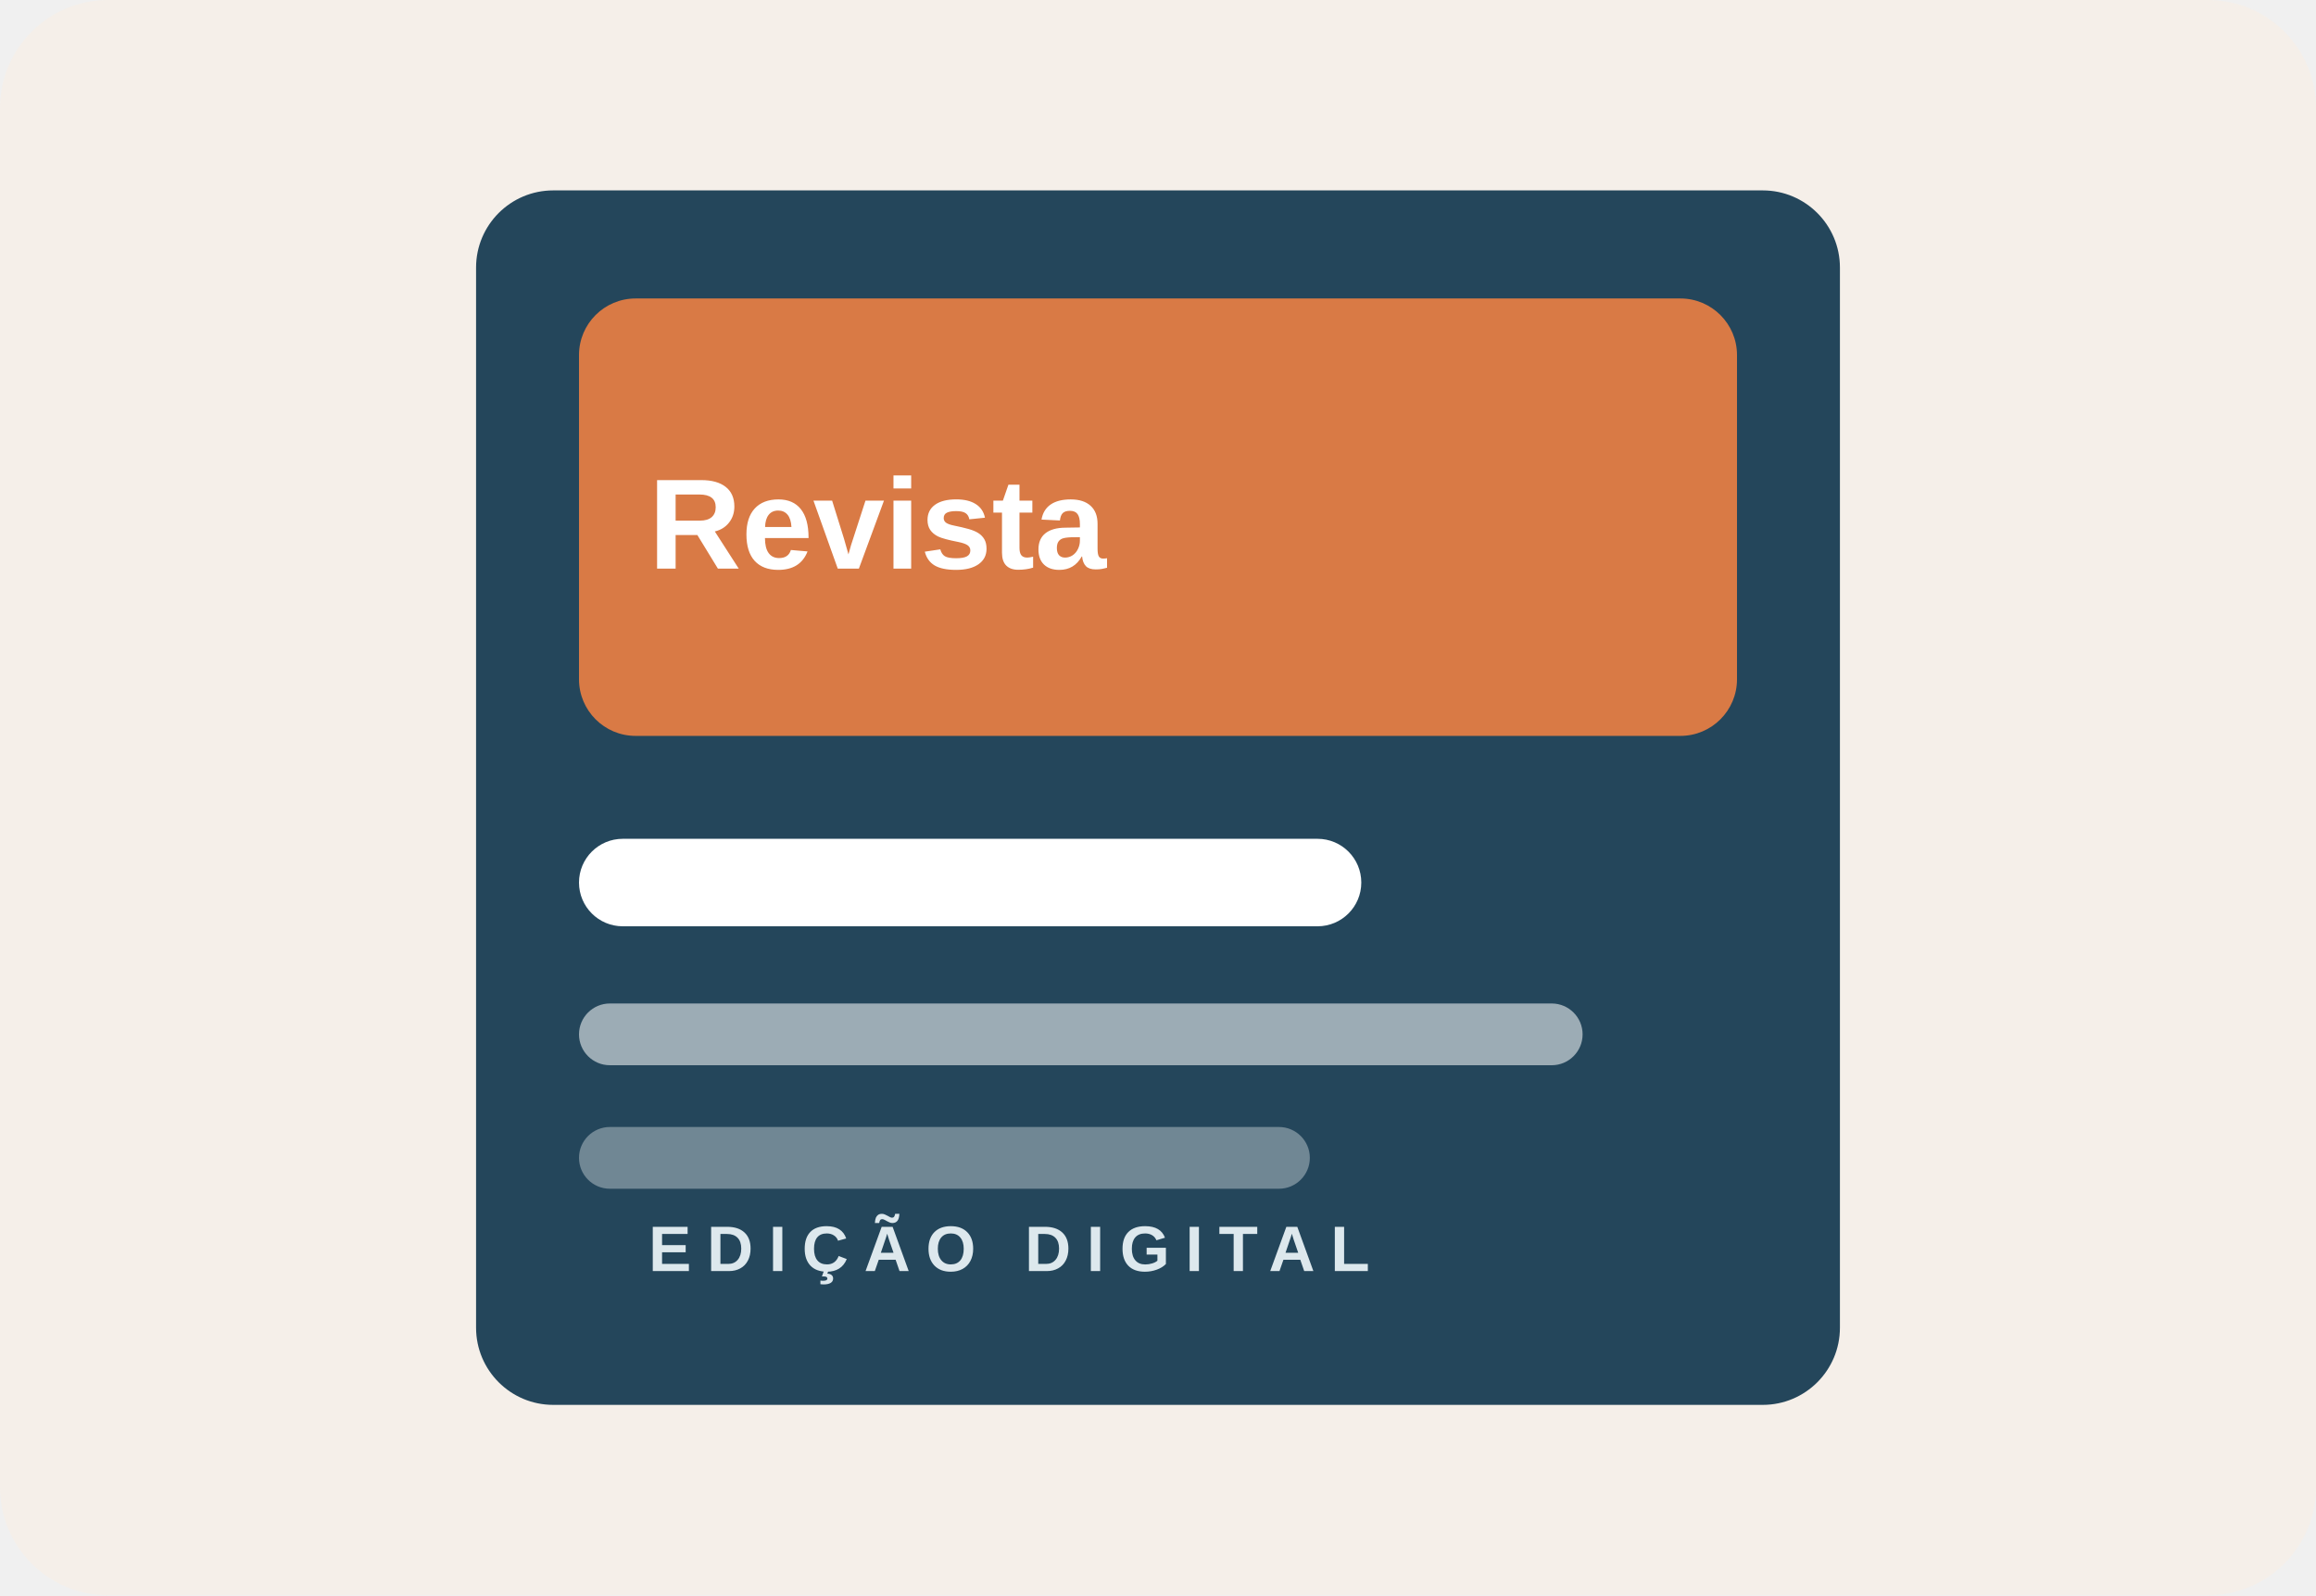
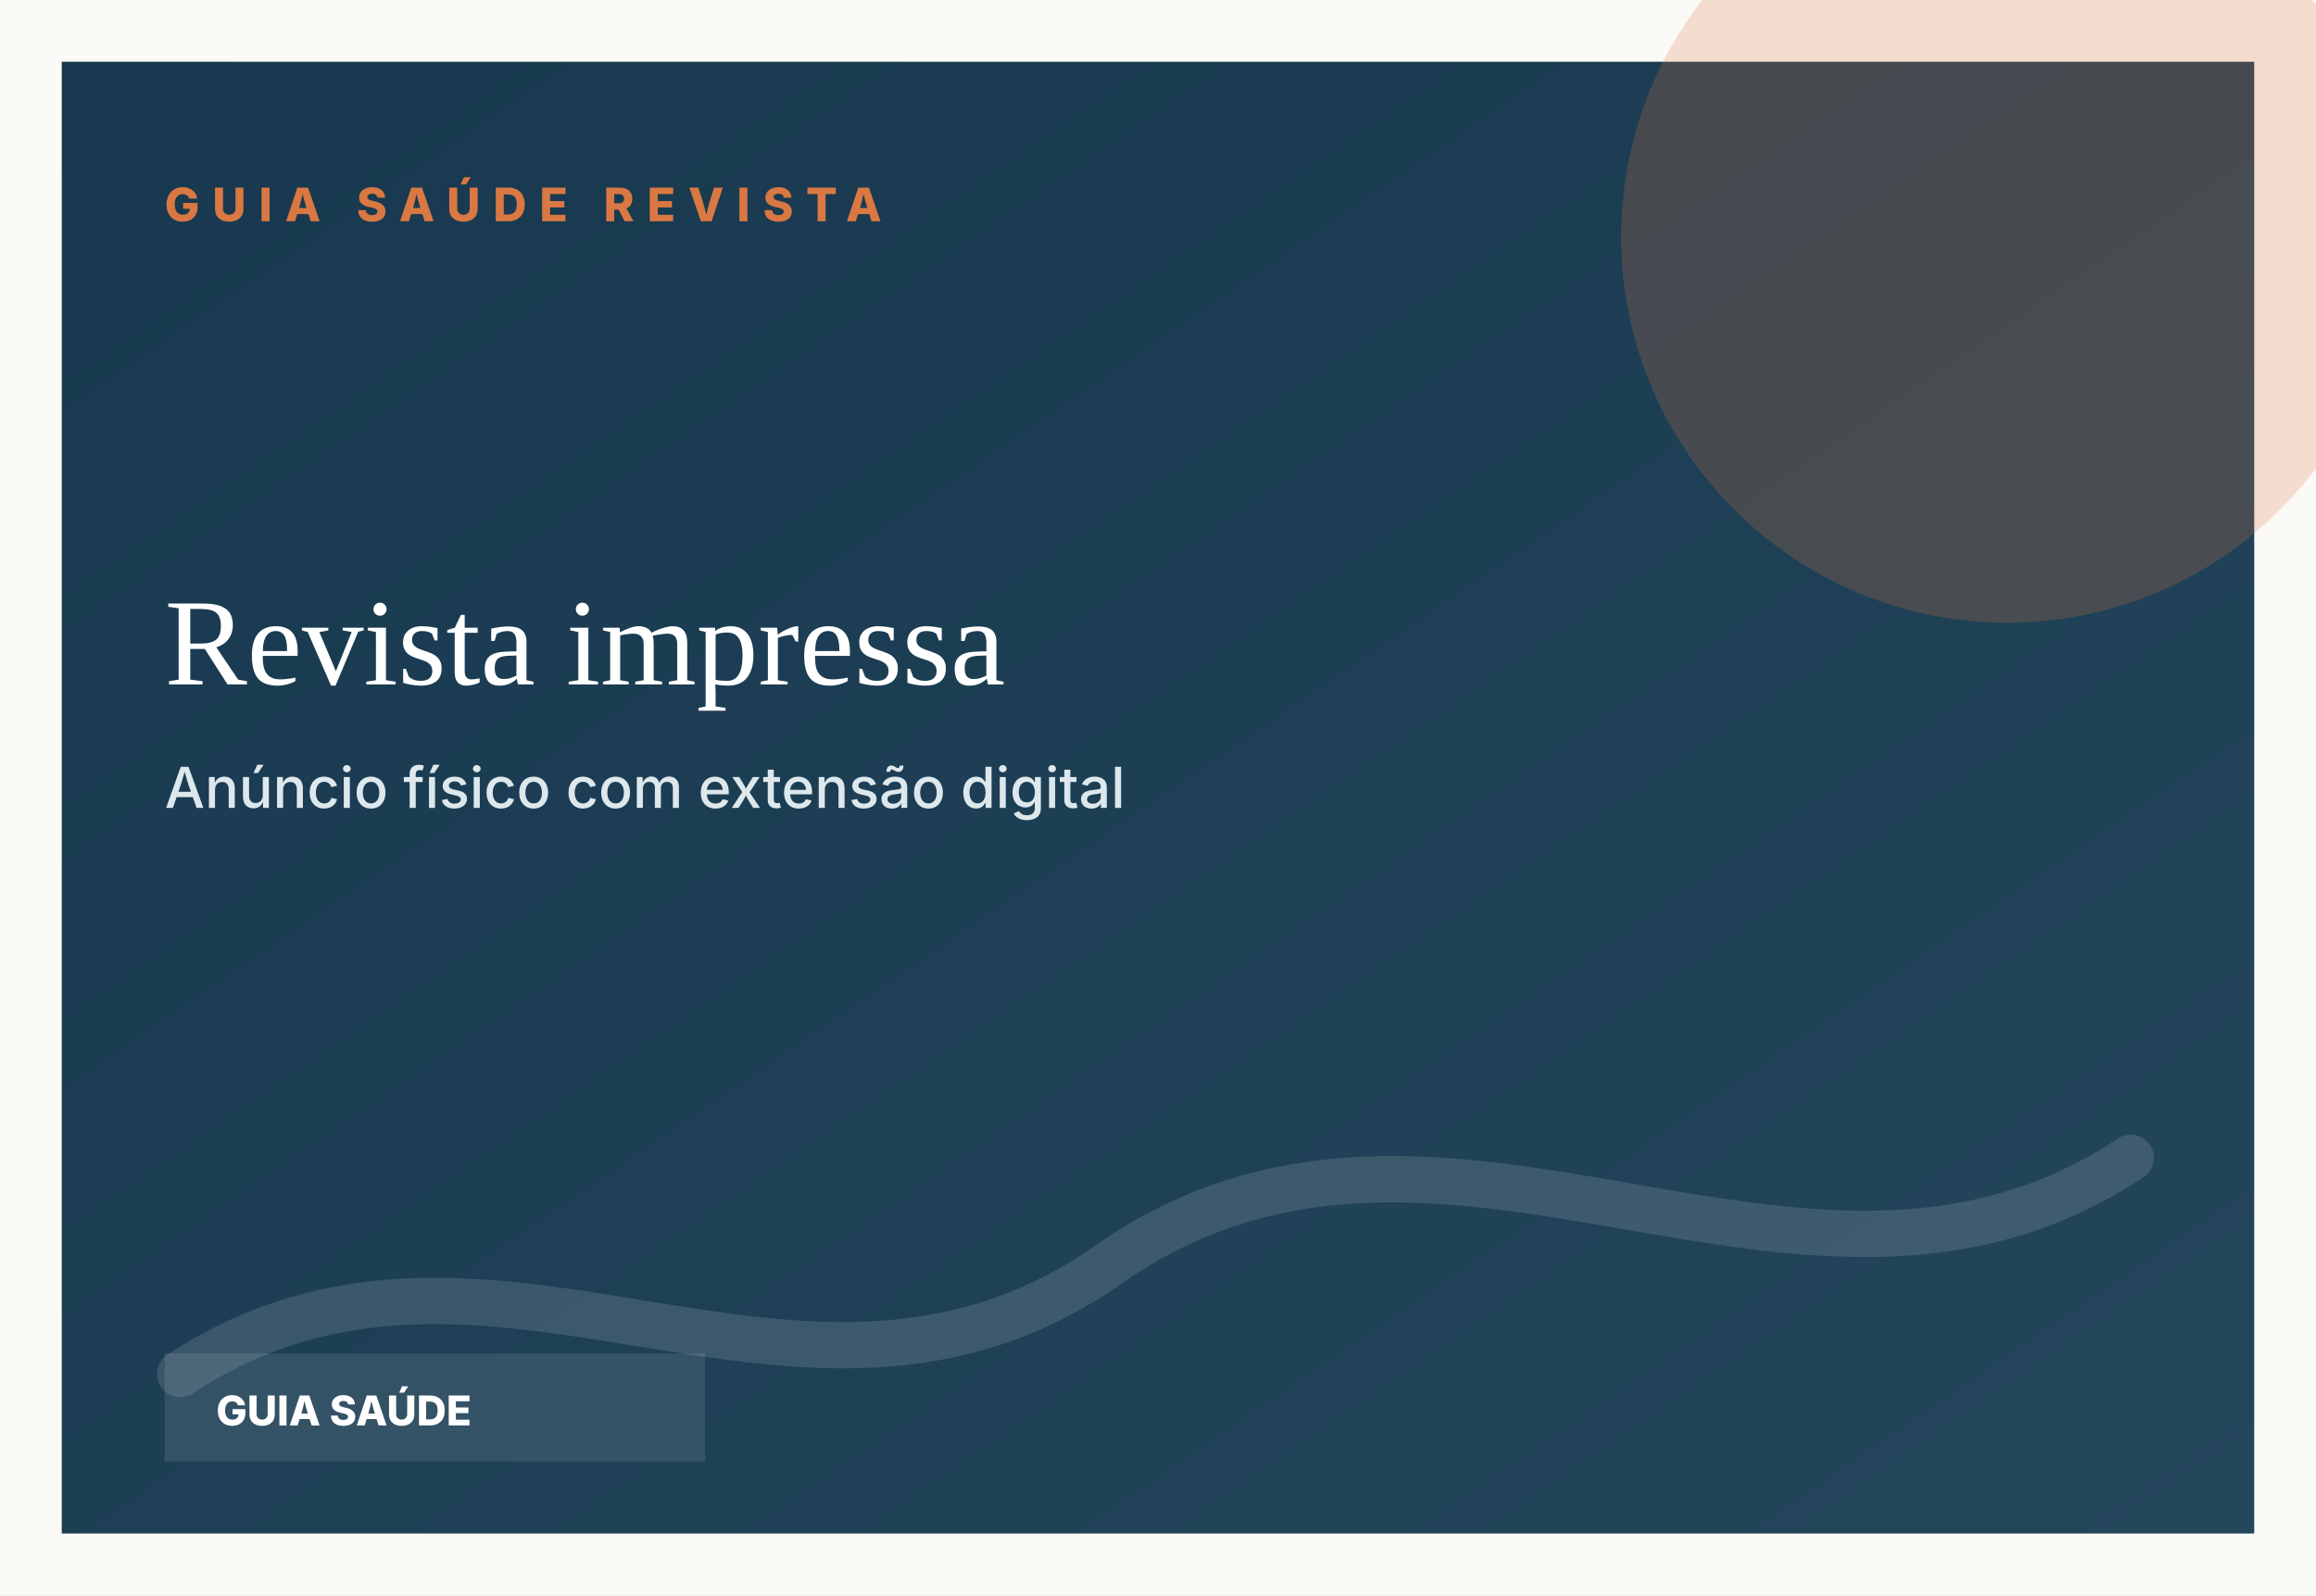
<svg xmlns="http://www.w3.org/2000/svg" width="900" height="620" viewBox="0 0 900 620" fill="none">
-   <rect width="900" height="620" rx="42" fill="#F5EFE9" />
-   <rect x="185" y="74" width="530" height="472" rx="30" fill="#24465B" />
-   <rect x="225" y="116" width="450" height="170" rx="22" fill="#D97A45" />
-   <rect x="225" y="326" width="304" height="34" rx="17" fill="white" />
-   <rect x="225" y="390" width="390" height="24" rx="12" fill="white" fill-opacity=".55" />
-   <rect x="225" y="438" width="284" height="24" rx="12" fill="white" fill-opacity=".35" />
-   <text x="252" y="221" fill="white" font-family="Arial, Helvetica, sans-serif" font-size="50" font-weight="700">Revista</text>
-   <text x="252" y="494" fill="#DDE8ED" font-family="Arial, Helvetica, sans-serif" font-size="25" font-weight="700" letter-spacing="6">EDIÇÃO DIGITAL</text>
+   <defs>
+     <linearGradient id="g" x1="0" y1="0" x2="1" y2="1">
+       <stop stop-color="#17384E" />
+       <stop offset="1" stop-color="#24465B" />
+     </linearGradient>
+     <linearGradient id="a" x1="0" y1="0" x2="1" y2="1">
+       <stop stop-color="#D97842" />
+       <stop offset="1" stop-color="#A85831" />
+     </linearGradient>
+   </defs>
+   <rect width="900" height="620" fill="#FBFAF7" />
+   <rect x="24" y="24" width="852" height="572" fill="url(#g)" />
+   <circle cx="780" cy="92" r="150" fill="#D97842" opacity=".22" />
+   <path d="M70 534C190 455 310 575 430 492C560 400 700 535 828 450" stroke="#FFFFFF" stroke-opacity=".13" stroke-width="18" stroke-linecap="round" />
+   <text x="64" y="86" fill="#D97842" font-family="Inter, Arial, sans-serif" font-size="18" font-weight="800" letter-spacing="5">GUIA SAÚDE REVISTA</text>
+   <text x="64" y="266" fill="#FFFFFF" font-family="Georgia, 'Times New Roman', serif" font-size="48" font-weight="400">Revista impressa</text>
+   <text x="64" y="314" fill="#DDE8ED" font-family="Inter, Arial, sans-serif" font-size="22" font-weight="500">Anúncio físico com extensão digital</text>
+   <rect x="64" y="526" width="210" height="42" fill="rgba(255,255,255,.10)" />
+   <text x="84" y="554" fill="#FFFFFF" font-family="Inter, Arial, sans-serif" font-size="16" font-weight="800">GUIA SAÚDE</text>
</svg>
